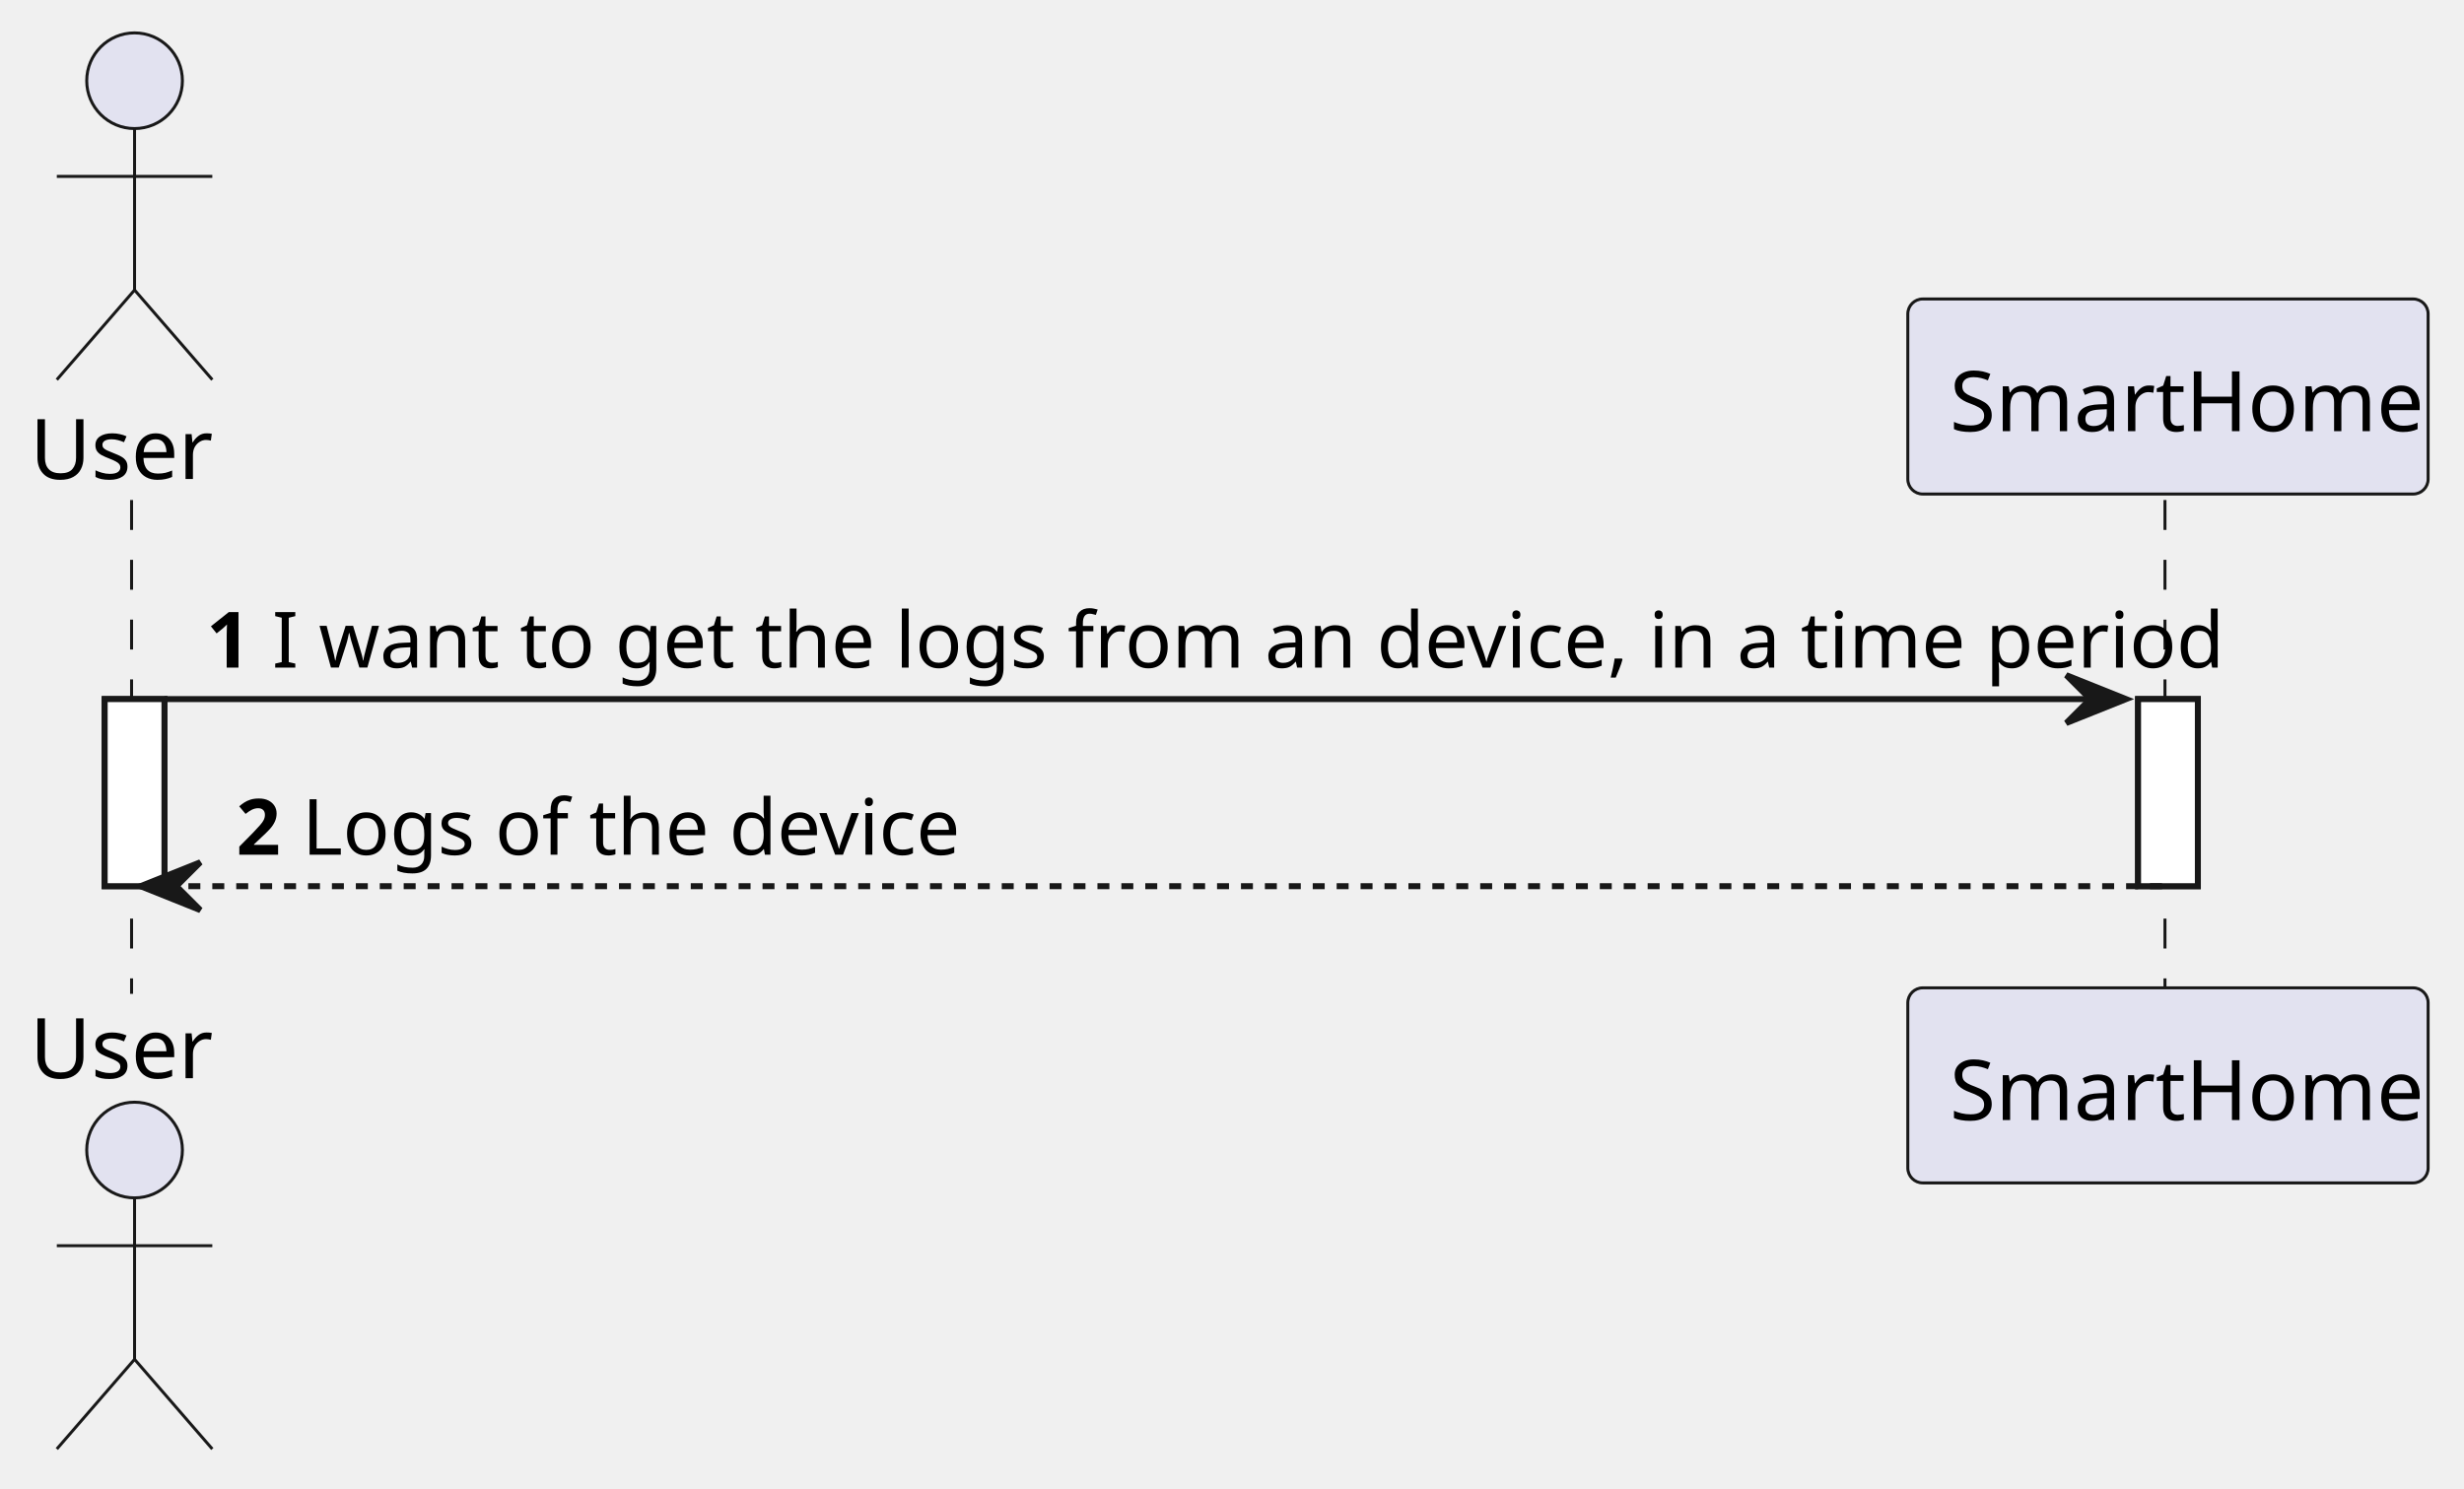
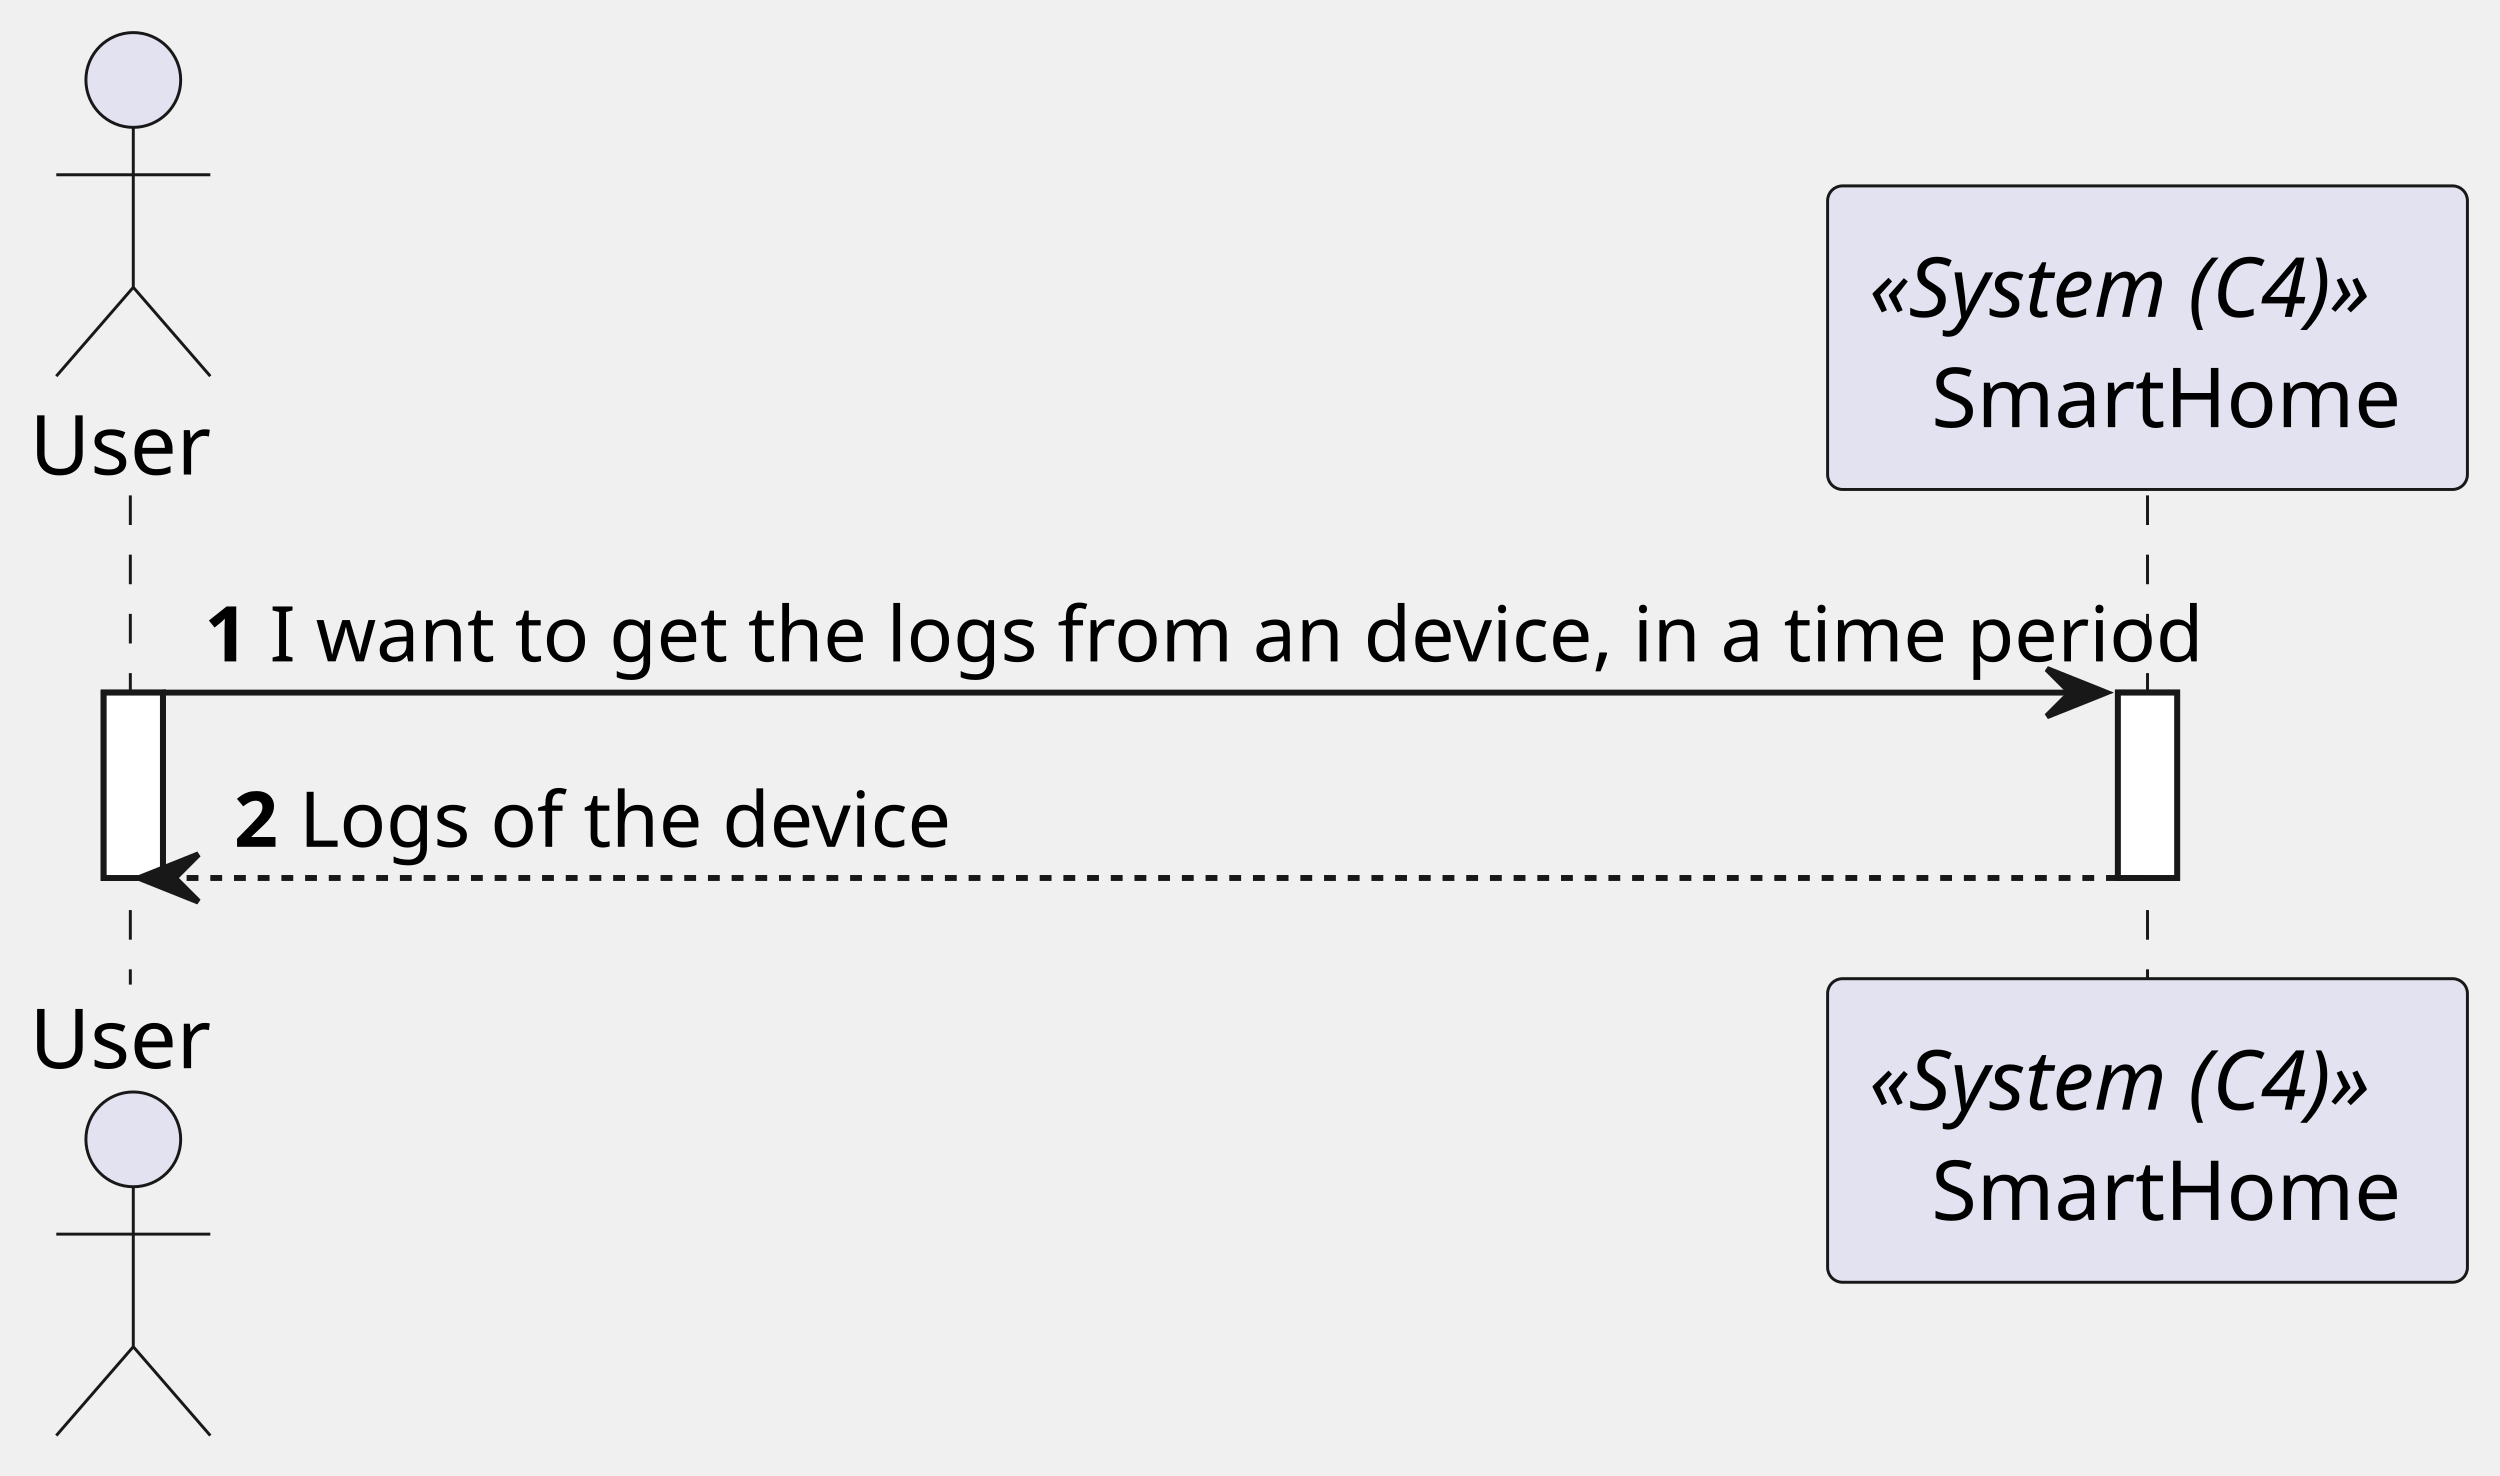
- <svg xmlns="http://www.w3.org/2000/svg" contentStyleType="text/css" height="249px" preserveAspectRatio="none" style="width:412px;height:249px;background:#FFFFFF;" version="1.1" viewBox="0 0 412 249" width="412px" zoomAndPan="magnify">
+ <svg xmlns="http://www.w3.org/2000/svg" contentStyleType="text/css" height="249px" preserveAspectRatio="none" style="width:422px;height:249px;background:#FFFFFF;" version="1.1" viewBox="0 0 422 249" width="422px" zoomAndPan="magnify">
  <defs />
  <g>
    <rect fill="#FFFFFF" height="31.291" style="stroke:#181818;stroke-width:1.0;" width="10" x="17.5" y="116.912" />
    <rect fill="#FFFFFF" height="31.291" style="stroke:#181818;stroke-width:1.0;" width="10" x="357.5" y="116.912" />
    <line style="stroke:#181818;stroke-width:0.5;stroke-dasharray:5.0,5.0;" x1="22" x2="22" y1="83.621" y2="166.203" />
-     <line style="stroke:#181818;stroke-width:0.5;stroke-dasharray:5.0,5.0;" x1="362" x2="362" y1="83.621" y2="166.203" />
+     <line style="stroke:#181818;stroke-width:0.5;stroke-dasharray:5.0,5.0;" x1="362.5" x2="362.5" y1="83.621" y2="166.203" />
    <text fill="#000000" font-family="sans-serif" font-size="14" lengthAdjust="spacing" textLength="29" x="5" y="80.107">User</text>
    <ellipse cx="22.5" cy="13.5" fill="#E2E2F0" rx="8" ry="8" style="stroke:#181818;stroke-width:0.5;" />
    <path d="M22.5,21.5 L22.5,48.5 M9.5,29.5 L35.5,29.5 M22.5,48.5 L9.5,63.5 M22.5,48.5 L35.5,63.5 " fill="none" style="stroke:#181818;stroke-width:0.5;" />
    <text fill="#000000" font-family="sans-serif" font-size="14" lengthAdjust="spacing" textLength="29" x="5" y="180.31">User</text>
    <ellipse cx="22.5" cy="192.324" fill="#E2E2F0" rx="8" ry="8" style="stroke:#181818;stroke-width:0.5;" />
    <path d="M22.5,200.324 L22.5,227.324 M9.5,208.324 L35.5,208.324 M22.5,227.324 L9.5,242.324 M22.5,227.324 L35.5,242.324 " fill="none" style="stroke:#181818;stroke-width:0.5;" />
-     <rect fill="#E2E2F0" height="32.621" rx="2.5" ry="2.5" style="stroke:#181818;stroke-width:0.5;" width="87" x="319" y="50" />
+     <rect fill="#E2E2F0" height="51.242" rx="2.5" ry="2.5" style="stroke:#181818;stroke-width:0.5;" width="108" x="308.5" y="31.379" />
+     <text fill="#000000" font-family="sans-serif" font-size="14" font-style="italic" lengthAdjust="spacing" textLength="94" x="315.5" y="53.486">«System (C4)»</text>
    <text fill="#000000" font-family="sans-serif" font-size="14" lengthAdjust="spacing" textLength="73" x="326" y="72.107">SmartHome</text>
-     <rect fill="#E2E2F0" height="32.621" rx="2.5" ry="2.5" style="stroke:#181818;stroke-width:0.5;" width="87" x="319" y="165.203" />
-     <text fill="#000000" font-family="sans-serif" font-size="14" lengthAdjust="spacing" textLength="73" x="326" y="187.31">SmartHome</text>
+     <rect fill="#E2E2F0" height="51.242" rx="2.5" ry="2.5" style="stroke:#181818;stroke-width:0.5;" width="108" x="308.5" y="165.203" />
+     <text fill="#000000" font-family="sans-serif" font-size="14" font-style="italic" lengthAdjust="spacing" textLength="94" x="315.5" y="187.31">«System (C4)»</text>
+     <text fill="#000000" font-family="sans-serif" font-size="14" lengthAdjust="spacing" textLength="73" x="326" y="205.932">SmartHome</text>
    <rect fill="#FFFFFF" height="31.291" style="stroke:#181818;stroke-width:1.0;" width="10" x="17.5" y="116.912" />
    <rect fill="#FFFFFF" height="31.291" style="stroke:#181818;stroke-width:1.0;" width="10" x="357.5" y="116.912" />
    <polygon fill="#181818" points="345.5,112.912,355.5,116.912,345.5,120.912,349.5,116.912" style="stroke:#181818;stroke-width:1.0;" />
    <line style="stroke:#181818;stroke-width:1.0;" x1="27.5" x2="351.5" y1="116.912" y2="116.912" />
    <text fill="#000000" font-family="sans-serif" font-size="13" font-weight="bold" lengthAdjust="spacing" textLength="7" x="34.5" y="111.649">1</text>
    <text fill="#000000" font-family="sans-serif" font-size="13" lengthAdjust="spacing" textLength="305" x="45.5" y="111.649">I want to get the logs from an device, in a time period</text>
    <polygon fill="#181818" points="33.5,144.203,23.5,148.203,33.5,152.203,29.5,148.203" style="stroke:#181818;stroke-width:1.0;" />
    <line style="stroke:#181818;stroke-width:1.0;stroke-dasharray:2.0,2.0;" x1="27.5" x2="361.5" y1="148.203" y2="148.203" />
    <text fill="#000000" font-family="sans-serif" font-size="13" font-weight="bold" lengthAdjust="spacing" textLength="7" x="39.5" y="142.94">2</text>
    <text fill="#000000" font-family="sans-serif" font-size="13" lengthAdjust="spacing" textLength="104" x="50.5" y="142.94">Logs of the device</text>
  </g>
</svg>
